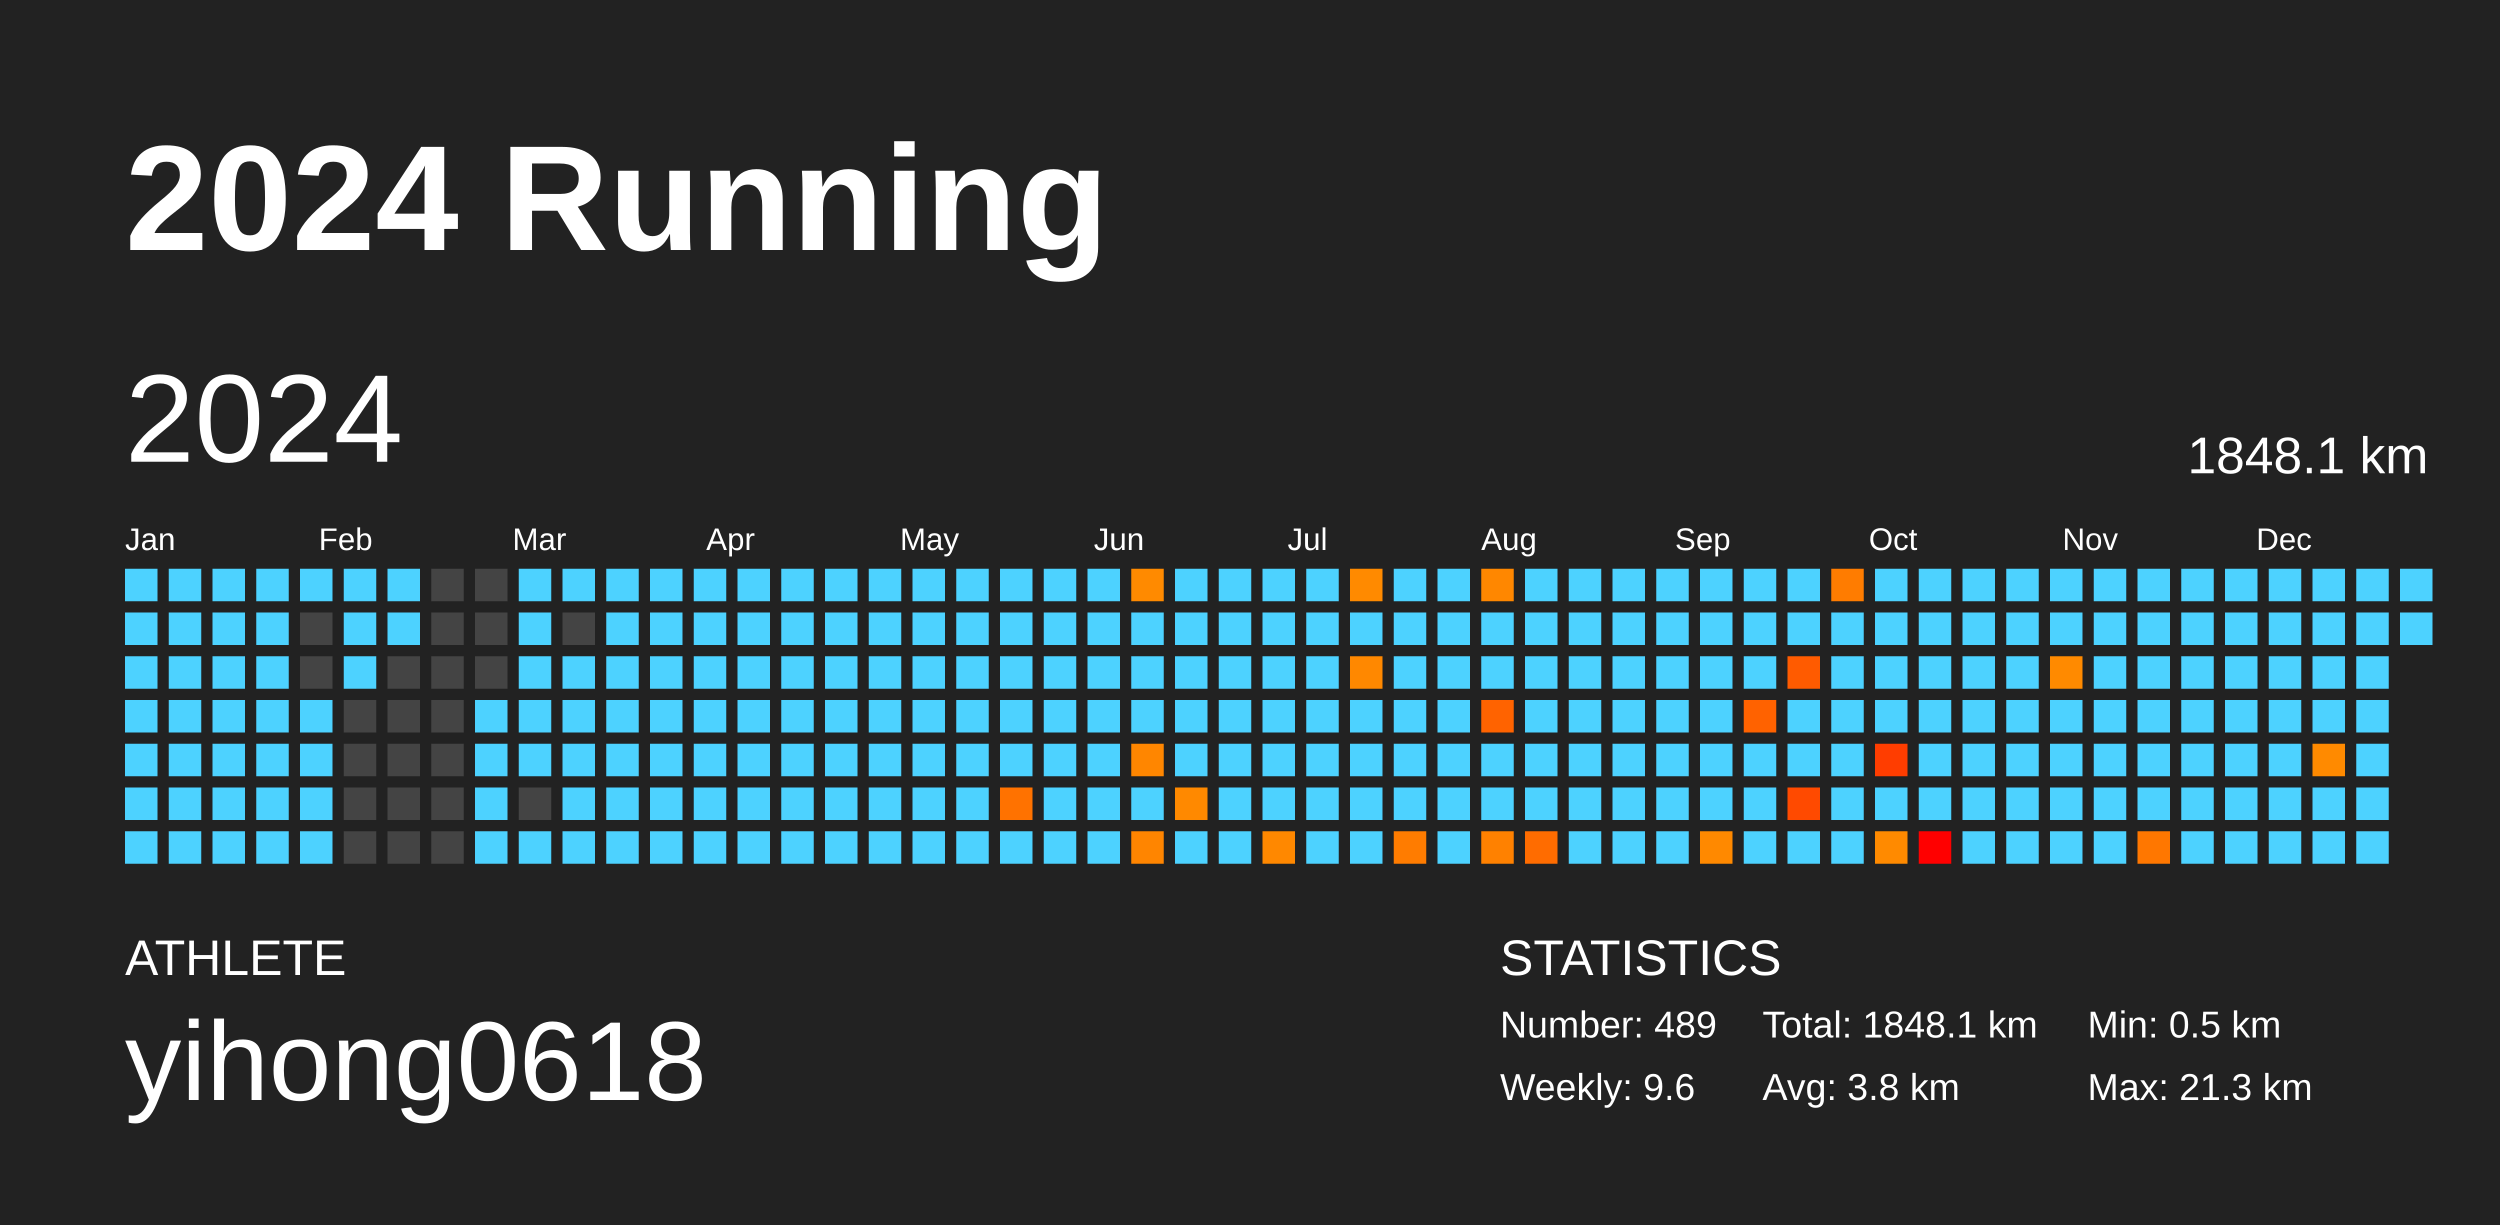
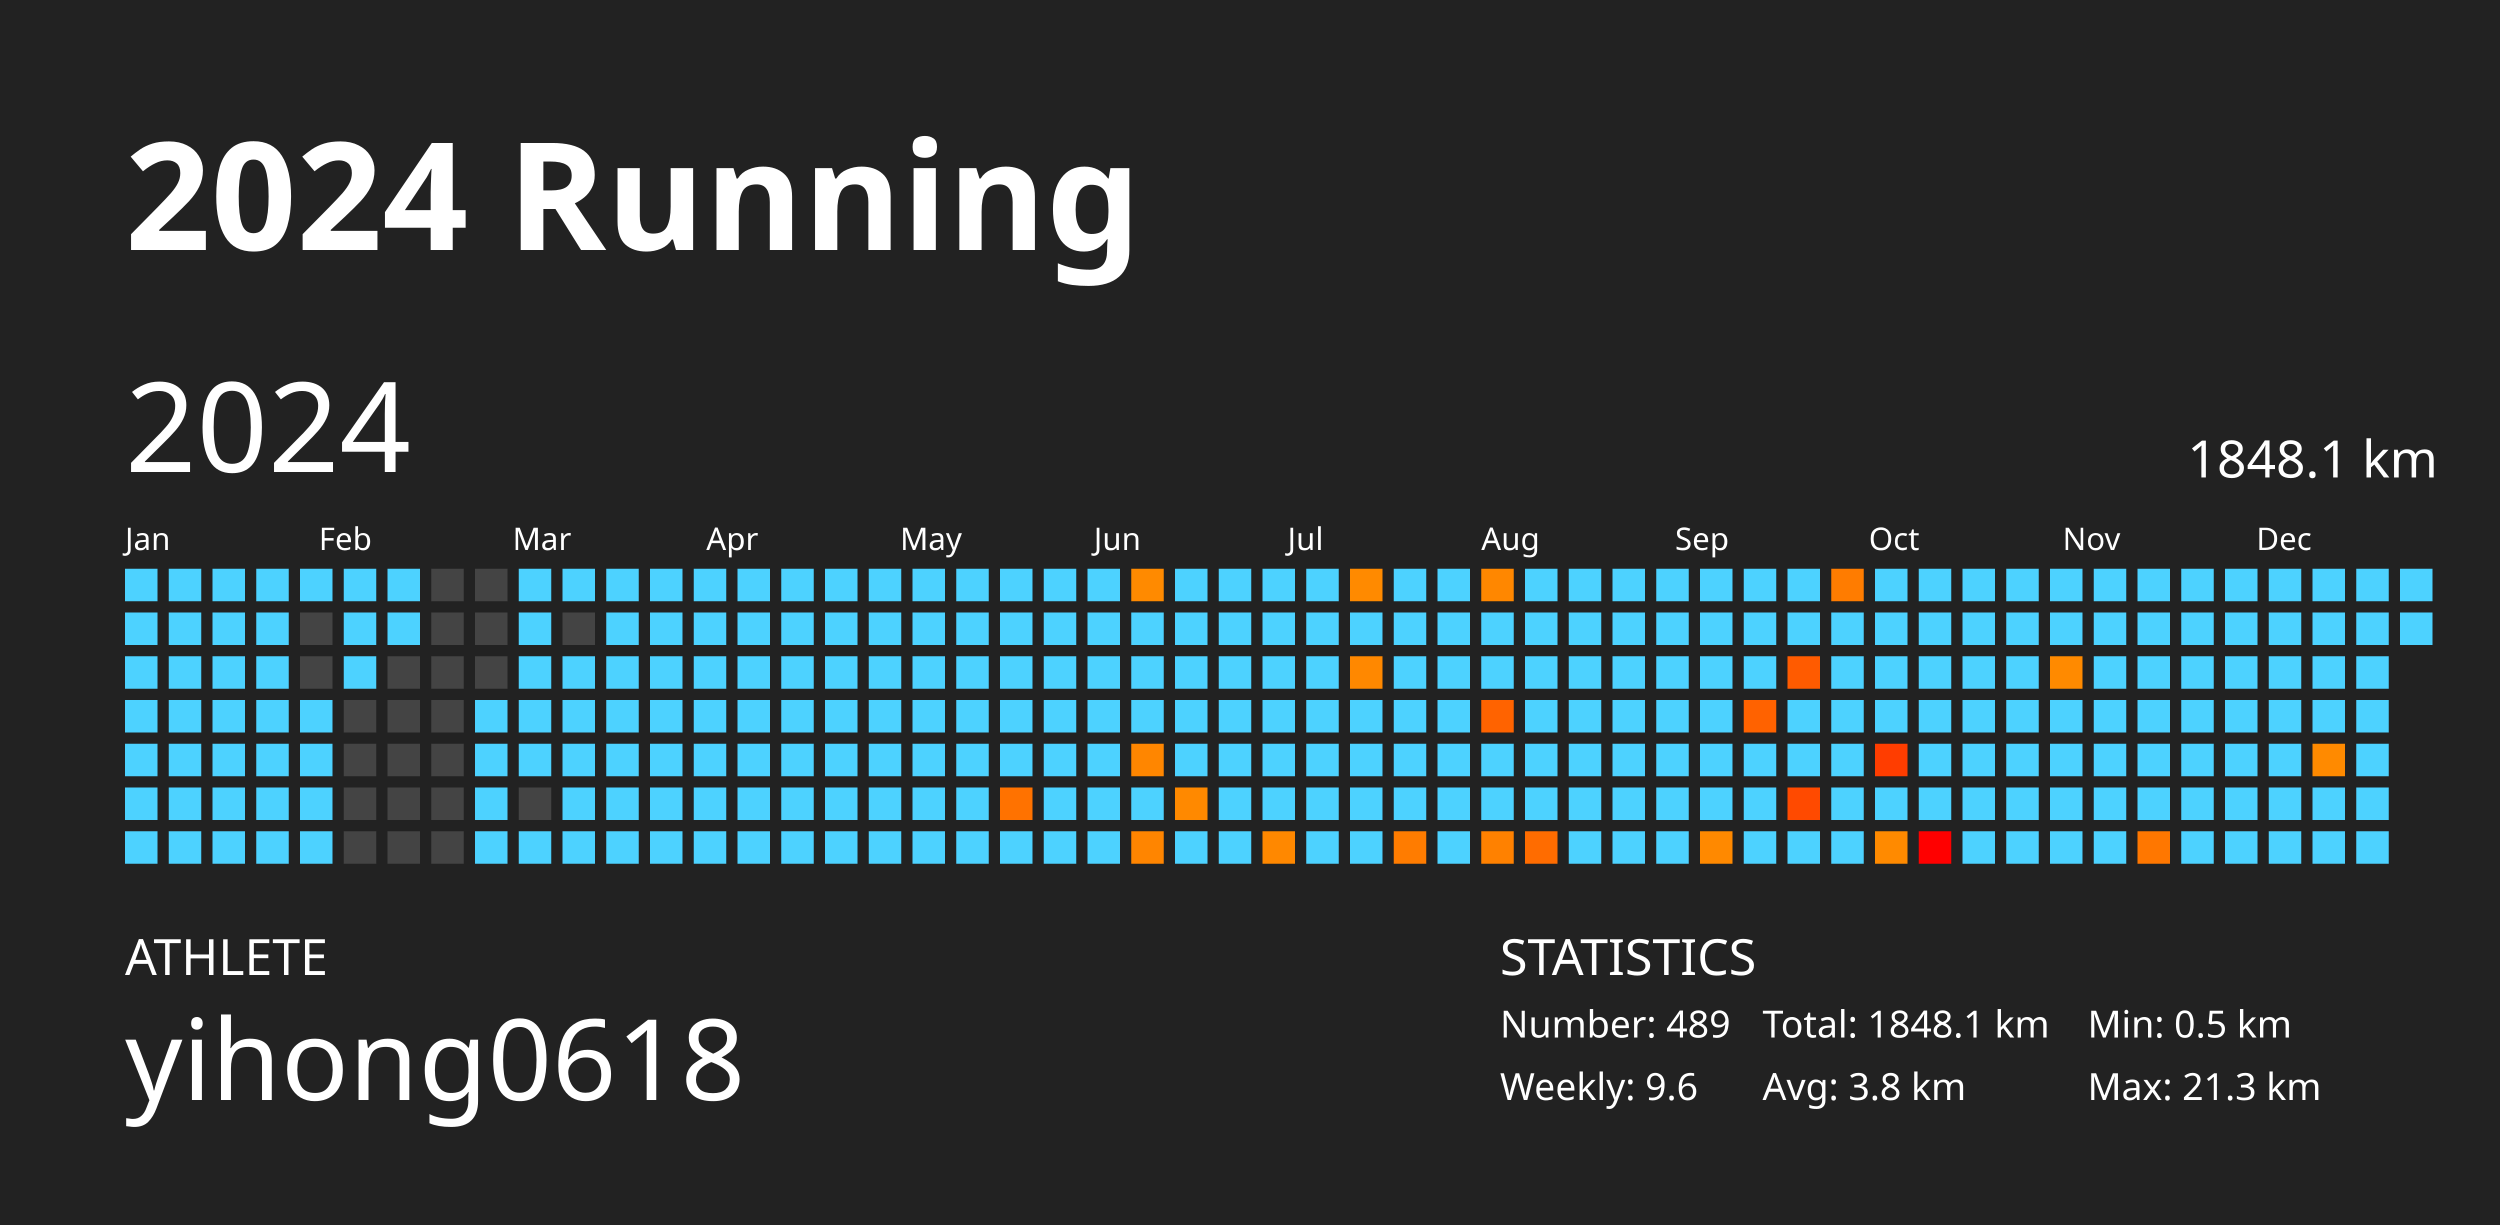
<svg xmlns="http://www.w3.org/2000/svg" baseProfile="full" height="98mm" version="1.1" viewBox="0,0,200,98" width="200mm">
  <defs />
  <rect fill="#222222" height="98" width="200" x="0" y="0" />
-   <text fill="#FFFFFF" style="font-size:12px; font-family:Arial; font-weight:bold;" x="10" y="20">2024 Running</text>
-   <text fill="#FFFFFF" style="font-size:4px; font-family:Arial" x="10" y="78">ATHLETE</text>
-   <text fill="#FFFFFF" style="font-size:9px; font-family:Arial" x="10" y="88">yihong0618</text>
-   <text fill="#FFFFFF" style="font-size:4px; font-family:Arial" x="120" y="78">STATISTICS</text>
-   <text fill="#FFFFFF" style="font-size:3px; font-family:Arial" x="120" y="83">Number: 489</text>
-   <text fill="#FFFFFF" style="font-size:3px; font-family:Arial" x="120" y="88">Weekly: 9.6</text>
-   <text fill="#FFFFFF" style="font-size:3px; font-family:Arial" x="141" y="83">Total: 1848.1 km</text>
-   <text fill="#FFFFFF" style="font-size:3px; font-family:Arial" x="141" y="88">Avg: 3.8 km</text>
-   <text fill="#FFFFFF" style="font-size:3px; font-family:Arial" x="167" y="83">Min: 0.5 km</text>
-   <text fill="#FFFFFF" style="font-size:3px; font-family:Arial" x="167" y="88">Max: 21.3 km</text>
-   <text dominant-baseline="hanging" fill="#FFFFFF" style="font-size:10.0px; font-family:Arial;" x="10" y="30">2024</text>
-   <text dominant-baseline="hanging" fill="#FFFFFF" style="font-size:4.125px; font-family:Arial;" x="175" y="35">1848.1 km</text>
-   <text fill="#FFFFFF" style="font-size:2.5px; font-family:Arial" x="10.0" y="44">Jan</text>
-   <text fill="#FFFFFF" style="font-size:2.5px; font-family:Arial" x="25.5" y="44">Feb</text>
-   <text fill="#FFFFFF" style="font-size:2.5px; font-family:Arial" x="41.0" y="44">Mar</text>
-   <text fill="#FFFFFF" style="font-size:2.5px; font-family:Arial" x="56.5" y="44">Apr</text>
-   <text fill="#FFFFFF" style="font-size:2.5px; font-family:Arial" x="72.0" y="44">May</text>
-   <text fill="#FFFFFF" style="font-size:2.5px; font-family:Arial" x="87.5" y="44">Jun</text>
-   <text fill="#FFFFFF" style="font-size:2.5px; font-family:Arial" x="103.0" y="44">Jul</text>
-   <text fill="#FFFFFF" style="font-size:2.5px; font-family:Arial" x="118.5" y="44">Aug</text>
-   <text fill="#FFFFFF" style="font-size:2.5px; font-family:Arial" x="134.0" y="44">Sep</text>
-   <text fill="#FFFFFF" style="font-size:2.5px; font-family:Arial" x="149.5" y="44">Oct</text>
-   <text fill="#FFFFFF" style="font-size:2.5px; font-family:Arial" x="165.0" y="44">Nov</text>
-   <text fill="#FFFFFF" style="font-size:2.5px; font-family:Arial" x="180.5" y="44">Dec</text>
+   <text fill="#FFFFFF" style="font-size:12px; font-family:system-ui; font-weight:bold;" x="10" y="20">2024 Running</text>
+   <text fill="#FFFFFF" style="font-size:4px; font-family:system-ui" x="10" y="78">ATHLETE</text>
+   <text fill="#FFFFFF" style="font-size:9px; font-family:system-ui" x="10" y="88">yihong0618</text>
+   <text fill="#FFFFFF" style="font-size:4px; font-family:system-ui" x="120" y="78">STATISTICS</text>
+   <text fill="#FFFFFF" style="font-size:3px; font-family:system-ui" x="120" y="83">Number: 489</text>
+   <text fill="#FFFFFF" style="font-size:3px; font-family:system-ui" x="120" y="88">Weekly: 9.6</text>
+   <text fill="#FFFFFF" style="font-size:3px; font-family:system-ui" x="141" y="83">Total: 1848.1 km</text>
+   <text fill="#FFFFFF" style="font-size:3px; font-family:system-ui" x="141" y="88">Avg: 3.8 km</text>
+   <text fill="#FFFFFF" style="font-size:3px; font-family:system-ui" x="167" y="83">Min: 0.5 km</text>
+   <text fill="#FFFFFF" style="font-size:3px; font-family:system-ui" x="167" y="88">Max: 21.3 km</text>
+   <text dominant-baseline="hanging" fill="#FFFFFF" style="font-size:10.0px; font-family:system-ui;" x="10" y="30">2024</text>
+   <text dominant-baseline="hanging" fill="#FFFFFF" style="font-size:4.125px; font-family:system-ui;" x="175" y="35">1848.1 km</text>
+   <text fill="#FFFFFF" style="font-size:2.5px; font-family:system-ui" x="10.0" y="44">Jan</text>
+   <text fill="#FFFFFF" style="font-size:2.5px; font-family:system-ui" x="25.5" y="44">Feb</text>
+   <text fill="#FFFFFF" style="font-size:2.5px; font-family:system-ui" x="41.0" y="44">Mar</text>
+   <text fill="#FFFFFF" style="font-size:2.5px; font-family:system-ui" x="56.5" y="44">Apr</text>
+   <text fill="#FFFFFF" style="font-size:2.5px; font-family:system-ui" x="72.0" y="44">May</text>
+   <text fill="#FFFFFF" style="font-size:2.5px; font-family:system-ui" x="87.5" y="44">Jun</text>
+   <text fill="#FFFFFF" style="font-size:2.5px; font-family:system-ui" x="103.0" y="44">Jul</text>
+   <text fill="#FFFFFF" style="font-size:2.5px; font-family:system-ui" x="118.5" y="44">Aug</text>
+   <text fill="#FFFFFF" style="font-size:2.5px; font-family:system-ui" x="134.0" y="44">Sep</text>
+   <text fill="#FFFFFF" style="font-size:2.5px; font-family:system-ui" x="149.5" y="44">Oct</text>
+   <text fill="#FFFFFF" style="font-size:2.5px; font-family:system-ui" x="165.0" y="44">Nov</text>
+   <text fill="#FFFFFF" style="font-size:2.5px; font-family:system-ui" x="180.5" y="44">Dec</text>
  <rect fill="#4dd2ff" height="2.6" width="2.6" x="10.0" y="45.5" />
  <rect fill="#4dd2ff" height="2.6" width="2.6" x="10.0" y="49.0" />
  <rect fill="#4dd2ff" height="2.6" width="2.6" x="10.0" y="52.5" />
  <rect fill="#4dd2ff" height="2.6" width="2.6" x="10.0" y="56.0" />
  <rect fill="#4dd2ff" height="2.6" width="2.6" x="10.0" y="59.5" />
  <rect fill="#4dd2ff" height="2.6" width="2.6" x="10.0" y="63.0" />
  <rect fill="#4dd2ff" height="2.6" width="2.6" x="10.0" y="66.5" />
  <rect fill="#4dd2ff" height="2.6" width="2.6" x="13.5" y="45.5" />
  <rect fill="#4dd2ff" height="2.6" width="2.6" x="13.5" y="49.0" />
  <rect fill="#4dd2ff" height="2.6" width="2.6" x="13.5" y="52.5" />
  <rect fill="#4dd2ff" height="2.6" width="2.6" x="13.5" y="56.0" />
  <rect fill="#4dd2ff" height="2.6" width="2.6" x="13.5" y="59.5" />
  <rect fill="#4dd2ff" height="2.6" width="2.6" x="13.5" y="63.0" />
  <rect fill="#4dd2ff" height="2.6" width="2.6" x="13.5" y="66.5" />
  <rect fill="#4dd2ff" height="2.6" width="2.6" x="17.0" y="45.5" />
  <rect fill="#4dd2ff" height="2.6" width="2.6" x="17.0" y="49.0" />
  <rect fill="#4dd2ff" height="2.6" width="2.6" x="17.0" y="52.5" />
  <rect fill="#4dd2ff" height="2.6" width="2.6" x="17.0" y="56.0" />
  <rect fill="#4dd2ff" height="2.6" width="2.6" x="17.0" y="59.5" />
  <rect fill="#4dd2ff" height="2.6" width="2.6" x="17.0" y="63.0" />
  <rect fill="#4dd2ff" height="2.6" width="2.6" x="17.0" y="66.5" />
  <rect fill="#4dd2ff" height="2.6" width="2.6" x="20.5" y="45.5" />
  <rect fill="#4dd2ff" height="2.6" width="2.6" x="20.5" y="49.0" />
  <rect fill="#4dd2ff" height="2.6" width="2.6" x="20.5" y="52.5" />
  <rect fill="#4dd2ff" height="2.6" width="2.6" x="20.5" y="56.0" />
  <rect fill="#4dd2ff" height="2.6" width="2.6" x="20.5" y="59.5" />
  <rect fill="#4dd2ff" height="2.6" width="2.6" x="20.5" y="63.0" />
  <rect fill="#4dd2ff" height="2.6" width="2.6" x="20.5" y="66.5" />
  <rect fill="#4dd2ff" height="2.6" width="2.6" x="24.0" y="45.5" />
  <rect fill="#444444" height="2.6" width="2.6" x="24.0" y="49.0" />
  <rect fill="#444444" height="2.6" width="2.6" x="24.0" y="52.5" />
  <rect fill="#4dd2ff" height="2.6" width="2.6" x="24.0" y="56.0" />
  <rect fill="#4dd2ff" height="2.6" width="2.6" x="24.0" y="59.5" />
  <rect fill="#4dd2ff" height="2.6" width="2.6" x="24.0" y="63.0" />
  <rect fill="#4dd2ff" height="2.6" width="2.6" x="24.0" y="66.5" />
  <rect fill="#4dd2ff" height="2.6" width="2.6" x="27.5" y="45.5" />
  <rect fill="#4dd2ff" height="2.6" width="2.6" x="27.5" y="49.0" />
  <rect fill="#4dd2ff" height="2.6" width="2.6" x="27.5" y="52.5" />
  <rect fill="#444444" height="2.6" width="2.6" x="27.5" y="56.0" />
  <rect fill="#444444" height="2.6" width="2.6" x="27.5" y="59.5" />
  <rect fill="#444444" height="2.6" width="2.6" x="27.5" y="63.0" />
  <rect fill="#444444" height="2.6" width="2.6" x="27.5" y="66.5" />
  <rect fill="#4dd2ff" height="2.6" width="2.6" x="31.0" y="45.5" />
  <rect fill="#4dd2ff" height="2.6" width="2.6" x="31.0" y="49.0" />
  <rect fill="#444444" height="2.6" width="2.6" x="31.0" y="52.5" />
  <rect fill="#444444" height="2.6" width="2.6" x="31.0" y="56.0" />
  <rect fill="#444444" height="2.6" width="2.6" x="31.0" y="59.5" />
  <rect fill="#444444" height="2.6" width="2.6" x="31.0" y="63.0" />
  <rect fill="#444444" height="2.6" width="2.6" x="31.0" y="66.5" />
  <rect fill="#444444" height="2.6" width="2.6" x="34.5" y="45.5" />
  <rect fill="#444444" height="2.6" width="2.6" x="34.5" y="49.0" />
  <rect fill="#444444" height="2.6" width="2.6" x="34.5" y="52.5" />
  <rect fill="#444444" height="2.6" width="2.6" x="34.5" y="56.0" />
  <rect fill="#444444" height="2.6" width="2.6" x="34.5" y="59.5" />
  <rect fill="#444444" height="2.6" width="2.6" x="34.5" y="63.0" />
  <rect fill="#444444" height="2.6" width="2.6" x="34.5" y="66.5" />
  <rect fill="#444444" height="2.6" width="2.6" x="38.0" y="45.5" />
  <rect fill="#444444" height="2.6" width="2.6" x="38.0" y="49.0" />
  <rect fill="#444444" height="2.6" width="2.6" x="38.0" y="52.5" />
  <rect fill="#4dd2ff" height="2.6" width="2.6" x="38.0" y="56.0" />
  <rect fill="#4dd2ff" height="2.6" width="2.6" x="38.0" y="59.5" />
  <rect fill="#4dd2ff" height="2.6" width="2.6" x="38.0" y="63.0" />
  <rect fill="#4dd2ff" height="2.6" width="2.6" x="38.0" y="66.5" />
  <rect fill="#4dd2ff" height="2.6" width="2.6" x="41.5" y="45.5" />
  <rect fill="#4dd2ff" height="2.6" width="2.6" x="41.5" y="49.0" />
  <rect fill="#4dd2ff" height="2.6" width="2.6" x="41.5" y="52.5" />
  <rect fill="#4dd2ff" height="2.6" width="2.6" x="41.5" y="56.0" />
  <rect fill="#4dd2ff" height="2.6" width="2.6" x="41.5" y="59.5" />
  <rect fill="#444444" height="2.6" width="2.6" x="41.5" y="63.0" />
  <rect fill="#4dd2ff" height="2.6" width="2.6" x="41.5" y="66.5" />
  <rect fill="#4dd2ff" height="2.6" width="2.6" x="45.0" y="45.5" />
  <rect fill="#444444" height="2.6" width="2.6" x="45.0" y="49.0" />
  <rect fill="#4dd2ff" height="2.6" width="2.6" x="45.0" y="52.5" />
  <rect fill="#4dd2ff" height="2.6" width="2.6" x="45.0" y="56.0" />
  <rect fill="#4dd2ff" height="2.6" width="2.6" x="45.0" y="59.5" />
  <rect fill="#4dd2ff" height="2.6" width="2.6" x="45.0" y="63.0" />
  <rect fill="#4dd2ff" height="2.6" width="2.6" x="45.0" y="66.5" />
  <rect fill="#4dd2ff" height="2.6" width="2.6" x="48.5" y="45.5" />
  <rect fill="#4dd2ff" height="2.6" width="2.6" x="48.5" y="49.0" />
  <rect fill="#4dd2ff" height="2.6" width="2.6" x="48.5" y="52.5" />
  <rect fill="#4dd2ff" height="2.6" width="2.6" x="48.5" y="56.0" />
  <rect fill="#4dd2ff" height="2.6" width="2.6" x="48.5" y="59.5" />
  <rect fill="#4dd2ff" height="2.6" width="2.6" x="48.5" y="63.0" />
  <rect fill="#4dd2ff" height="2.6" width="2.6" x="48.5" y="66.5" />
  <rect fill="#4dd2ff" height="2.6" width="2.6" x="52.0" y="45.5" />
  <rect fill="#4dd2ff" height="2.6" width="2.6" x="52.0" y="49.0" />
  <rect fill="#4dd2ff" height="2.6" width="2.6" x="52.0" y="52.5" />
  <rect fill="#4dd2ff" height="2.6" width="2.6" x="52.0" y="56.0" />
  <rect fill="#4dd2ff" height="2.6" width="2.6" x="52.0" y="59.5" />
  <rect fill="#4dd2ff" height="2.6" width="2.6" x="52.0" y="63.0" />
  <rect fill="#4dd2ff" height="2.6" width="2.6" x="52.0" y="66.5" />
  <rect fill="#4dd2ff" height="2.6" width="2.6" x="55.5" y="45.5" />
  <rect fill="#4dd2ff" height="2.6" width="2.6" x="55.5" y="49.0" />
  <rect fill="#4dd2ff" height="2.6" width="2.6" x="55.5" y="52.5" />
  <rect fill="#4dd2ff" height="2.6" width="2.6" x="55.5" y="56.0" />
  <rect fill="#4dd2ff" height="2.6" width="2.6" x="55.5" y="59.5" />
  <rect fill="#4dd2ff" height="2.6" width="2.6" x="55.5" y="63.0" />
  <rect fill="#4dd2ff" height="2.6" width="2.6" x="55.5" y="66.5" />
  <rect fill="#4dd2ff" height="2.6" width="2.6" x="59.0" y="45.5" />
  <rect fill="#4dd2ff" height="2.6" width="2.6" x="59.0" y="49.0" />
  <rect fill="#4dd2ff" height="2.6" width="2.6" x="59.0" y="52.5" />
  <rect fill="#4dd2ff" height="2.6" width="2.6" x="59.0" y="56.0" />
  <rect fill="#4dd2ff" height="2.6" width="2.6" x="59.0" y="59.5" />
  <rect fill="#4dd2ff" height="2.6" width="2.6" x="59.0" y="63.0" />
  <rect fill="#4dd2ff" height="2.6" width="2.6" x="59.0" y="66.5" />
  <rect fill="#4dd2ff" height="2.6" width="2.6" x="62.5" y="45.5" />
  <rect fill="#4dd2ff" height="2.6" width="2.6" x="62.5" y="49.0" />
  <rect fill="#4dd2ff" height="2.6" width="2.6" x="62.5" y="52.5" />
  <rect fill="#4dd2ff" height="2.6" width="2.6" x="62.5" y="56.0" />
  <rect fill="#4dd2ff" height="2.6" width="2.6" x="62.5" y="59.5" />
  <rect fill="#4dd2ff" height="2.6" width="2.6" x="62.5" y="63.0" />
  <rect fill="#4dd2ff" height="2.6" width="2.6" x="62.5" y="66.5" />
  <rect fill="#4dd2ff" height="2.6" width="2.6" x="66.0" y="45.5" />
  <rect fill="#4dd2ff" height="2.6" width="2.6" x="66.0" y="49.0" />
  <rect fill="#4dd2ff" height="2.6" width="2.6" x="66.0" y="52.5" />
  <rect fill="#4dd2ff" height="2.6" width="2.6" x="66.0" y="56.0" />
  <rect fill="#4dd2ff" height="2.6" width="2.6" x="66.0" y="59.5" />
  <rect fill="#4dd2ff" height="2.6" width="2.6" x="66.0" y="63.0" />
  <rect fill="#4dd2ff" height="2.6" width="2.6" x="66.0" y="66.5" />
  <rect fill="#4dd2ff" height="2.6" width="2.6" x="69.5" y="45.5" />
  <rect fill="#4dd2ff" height="2.6" width="2.6" x="69.5" y="49.0" />
  <rect fill="#4dd2ff" height="2.6" width="2.6" x="69.5" y="52.5" />
  <rect fill="#4dd2ff" height="2.6" width="2.6" x="69.5" y="56.0" />
  <rect fill="#4dd2ff" height="2.6" width="2.6" x="69.5" y="59.5" />
  <rect fill="#4dd2ff" height="2.6" width="2.6" x="69.5" y="63.0" />
  <rect fill="#4dd2ff" height="2.6" width="2.6" x="69.5" y="66.5" />
  <rect fill="#4dd2ff" height="2.6" width="2.6" x="73.0" y="45.5" />
  <rect fill="#4dd2ff" height="2.6" width="2.6" x="73.0" y="49.0" />
  <rect fill="#4dd2ff" height="2.6" width="2.6" x="73.0" y="52.5" />
  <rect fill="#4dd2ff" height="2.6" width="2.6" x="73.0" y="56.0" />
  <rect fill="#4dd2ff" height="2.6" width="2.6" x="73.0" y="59.5" />
  <rect fill="#4dd2ff" height="2.6" width="2.6" x="73.0" y="63.0" />
  <rect fill="#4dd2ff" height="2.6" width="2.6" x="73.0" y="66.5" />
  <rect fill="#4dd2ff" height="2.6" width="2.6" x="76.5" y="45.5" />
  <rect fill="#4dd2ff" height="2.6" width="2.6" x="76.5" y="49.0" />
  <rect fill="#4dd2ff" height="2.6" width="2.6" x="76.5" y="52.5" />
  <rect fill="#4dd2ff" height="2.6" width="2.6" x="76.5" y="56.0" />
  <rect fill="#4dd2ff" height="2.6" width="2.6" x="76.5" y="59.5" />
  <rect fill="#4dd2ff" height="2.6" width="2.6" x="76.5" y="63.0" />
  <rect fill="#4dd2ff" height="2.6" width="2.6" x="76.5" y="66.5" />
  <rect fill="#4dd2ff" height="2.6" width="2.6" x="80.0" y="45.5" />
  <rect fill="#4dd2ff" height="2.6" width="2.6" x="80.0" y="49.0" />
  <rect fill="#4dd2ff" height="2.6" width="2.6" x="80.0" y="52.5" />
  <rect fill="#4dd2ff" height="2.6" width="2.6" x="80.0" y="56.0" />
  <rect fill="#4dd2ff" height="2.6" width="2.6" x="80.0" y="59.5" />
  <rect fill="#ff7200" height="2.6" width="2.6" x="80.0" y="63.0" />
  <rect fill="#4dd2ff" height="2.6" width="2.6" x="80.0" y="66.5" />
  <rect fill="#4dd2ff" height="2.6" width="2.6" x="83.5" y="45.5" />
  <rect fill="#4dd2ff" height="2.6" width="2.6" x="83.5" y="49.0" />
  <rect fill="#4dd2ff" height="2.6" width="2.6" x="83.5" y="52.5" />
  <rect fill="#4dd2ff" height="2.6" width="2.6" x="83.5" y="56.0" />
  <rect fill="#4dd2ff" height="2.6" width="2.6" x="83.5" y="59.5" />
  <rect fill="#4dd2ff" height="2.6" width="2.6" x="83.5" y="63.0" />
  <rect fill="#4dd2ff" height="2.6" width="2.6" x="83.5" y="66.5" />
  <rect fill="#4dd2ff" height="2.6" width="2.6" x="87.0" y="45.5" />
  <rect fill="#4dd2ff" height="2.6" width="2.6" x="87.0" y="49.0" />
  <rect fill="#4dd2ff" height="2.6" width="2.6" x="87.0" y="52.5" />
  <rect fill="#4dd2ff" height="2.6" width="2.6" x="87.0" y="56.0" />
  <rect fill="#4dd2ff" height="2.6" width="2.6" x="87.0" y="59.5" />
  <rect fill="#4dd2ff" height="2.6" width="2.6" x="87.0" y="63.0" />
  <rect fill="#4dd2ff" height="2.6" width="2.6" x="87.0" y="66.5" />
  <rect fill="#ff8a00" height="2.6" width="2.6" x="90.5" y="45.5" />
  <rect fill="#4dd2ff" height="2.6" width="2.6" x="90.5" y="49.0" />
  <rect fill="#4dd2ff" height="2.6" width="2.6" x="90.5" y="52.5" />
  <rect fill="#4dd2ff" height="2.6" width="2.6" x="90.5" y="56.0" />
  <rect fill="#ff8600" height="2.6" width="2.6" x="90.5" y="59.5" />
  <rect fill="#4dd2ff" height="2.6" width="2.6" x="90.5" y="63.0" />
  <rect fill="#ff8500" height="2.6" width="2.6" x="90.5" y="66.5" />
  <rect fill="#4dd2ff" height="2.6" width="2.6" x="94.0" y="45.5" />
  <rect fill="#4dd2ff" height="2.6" width="2.6" x="94.0" y="49.0" />
  <rect fill="#4dd2ff" height="2.6" width="2.6" x="94.0" y="52.5" />
  <rect fill="#4dd2ff" height="2.6" width="2.6" x="94.0" y="56.0" />
  <rect fill="#4dd2ff" height="2.6" width="2.6" x="94.0" y="59.5" />
  <rect fill="#ff8900" height="2.6" width="2.6" x="94.0" y="63.0" />
  <rect fill="#4dd2ff" height="2.6" width="2.6" x="94.0" y="66.5" />
  <rect fill="#4dd2ff" height="2.6" width="2.6" x="97.5" y="45.5" />
  <rect fill="#4dd2ff" height="2.6" width="2.6" x="97.5" y="49.0" />
  <rect fill="#4dd2ff" height="2.6" width="2.6" x="97.5" y="52.5" />
  <rect fill="#4dd2ff" height="2.6" width="2.6" x="97.5" y="56.0" />
  <rect fill="#4dd2ff" height="2.6" width="2.6" x="97.5" y="59.5" />
  <rect fill="#4dd2ff" height="2.6" width="2.6" x="97.5" y="63.0" />
  <rect fill="#4dd2ff" height="2.6" width="2.6" x="97.5" y="66.5" />
  <rect fill="#4dd2ff" height="2.6" width="2.6" x="101.0" y="45.5" />
  <rect fill="#4dd2ff" height="2.6" width="2.6" x="101.0" y="49.0" />
  <rect fill="#4dd2ff" height="2.6" width="2.6" x="101.0" y="52.5" />
  <rect fill="#4dd2ff" height="2.6" width="2.6" x="101.0" y="56.0" />
  <rect fill="#4dd2ff" height="2.6" width="2.6" x="101.0" y="59.5" />
  <rect fill="#4dd2ff" height="2.6" width="2.6" x="101.0" y="63.0" />
  <rect fill="#ff8800" height="2.6" width="2.6" x="101.0" y="66.5" />
  <rect fill="#4dd2ff" height="2.6" width="2.6" x="104.5" y="45.5" />
  <rect fill="#4dd2ff" height="2.6" width="2.6" x="104.5" y="49.0" />
  <rect fill="#4dd2ff" height="2.6" width="2.6" x="104.5" y="52.5" />
  <rect fill="#4dd2ff" height="2.6" width="2.6" x="104.5" y="56.0" />
  <rect fill="#4dd2ff" height="2.6" width="2.6" x="104.5" y="59.5" />
  <rect fill="#4dd2ff" height="2.6" width="2.6" x="104.5" y="63.0" />
  <rect fill="#4dd2ff" height="2.6" width="2.6" x="104.5" y="66.5" />
  <rect fill="#ff8a00" height="2.6" width="2.6" x="108.0" y="45.5" />
  <rect fill="#4dd2ff" height="2.6" width="2.6" x="108.0" y="49.0" />
  <rect fill="#ff8800" height="2.6" width="2.6" x="108.0" y="52.5" />
  <rect fill="#4dd2ff" height="2.6" width="2.6" x="108.0" y="56.0" />
  <rect fill="#4dd2ff" height="2.6" width="2.6" x="108.0" y="59.5" />
  <rect fill="#4dd2ff" height="2.6" width="2.6" x="108.0" y="63.0" />
  <rect fill="#4dd2ff" height="2.6" width="2.6" x="108.0" y="66.5" />
  <rect fill="#4dd2ff" height="2.6" width="2.6" x="111.5" y="45.5" />
  <rect fill="#4dd2ff" height="2.6" width="2.6" x="111.5" y="49.0" />
  <rect fill="#4dd2ff" height="2.6" width="2.6" x="111.5" y="52.5" />
  <rect fill="#4dd2ff" height="2.6" width="2.6" x="111.5" y="56.0" />
  <rect fill="#4dd2ff" height="2.6" width="2.6" x="111.5" y="59.5" />
  <rect fill="#4dd2ff" height="2.6" width="2.6" x="111.5" y="63.0" />
  <rect fill="#ff7c00" height="2.6" width="2.6" x="111.5" y="66.5" />
  <rect fill="#4dd2ff" height="2.6" width="2.6" x="115.0" y="45.5" />
  <rect fill="#4dd2ff" height="2.6" width="2.6" x="115.0" y="49.0" />
  <rect fill="#4dd2ff" height="2.6" width="2.6" x="115.0" y="52.5" />
  <rect fill="#4dd2ff" height="2.6" width="2.6" x="115.0" y="56.0" />
  <rect fill="#4dd2ff" height="2.6" width="2.6" x="115.0" y="59.5" />
  <rect fill="#4dd2ff" height="2.6" width="2.6" x="115.0" y="63.0" />
  <rect fill="#4dd2ff" height="2.6" width="2.6" x="115.0" y="66.5" />
  <rect fill="#ff8700" height="2.6" width="2.6" x="118.5" y="45.5" />
  <rect fill="#4dd2ff" height="2.6" width="2.6" x="118.5" y="49.0" />
  <rect fill="#4dd2ff" height="2.6" width="2.6" x="118.5" y="52.5" />
  <rect fill="#ff6300" height="2.6" width="2.6" x="118.5" y="56.0" />
  <rect fill="#4dd2ff" height="2.6" width="2.6" x="118.5" y="59.5" />
  <rect fill="#4dd2ff" height="2.6" width="2.6" x="118.5" y="63.0" />
  <rect fill="#ff8100" height="2.6" width="2.6" x="118.5" y="66.5" />
  <rect fill="#4dd2ff" height="2.6" width="2.6" x="122.0" y="45.5" />
  <rect fill="#4dd2ff" height="2.6" width="2.6" x="122.0" y="49.0" />
  <rect fill="#4dd2ff" height="2.6" width="2.6" x="122.0" y="52.5" />
  <rect fill="#4dd2ff" height="2.6" width="2.6" x="122.0" y="56.0" />
  <rect fill="#4dd2ff" height="2.6" width="2.6" x="122.0" y="59.5" />
  <rect fill="#4dd2ff" height="2.6" width="2.6" x="122.0" y="63.0" />
  <rect fill="#ff6c00" height="2.6" width="2.6" x="122.0" y="66.5" />
  <rect fill="#4dd2ff" height="2.6" width="2.6" x="125.5" y="45.5" />
  <rect fill="#4dd2ff" height="2.6" width="2.6" x="125.5" y="49.0" />
  <rect fill="#4dd2ff" height="2.6" width="2.6" x="125.5" y="52.5" />
  <rect fill="#4dd2ff" height="2.6" width="2.6" x="125.5" y="56.0" />
  <rect fill="#4dd2ff" height="2.6" width="2.6" x="125.5" y="59.5" />
  <rect fill="#4dd2ff" height="2.6" width="2.6" x="125.5" y="63.0" />
  <rect fill="#4dd2ff" height="2.6" width="2.6" x="125.5" y="66.5" />
  <rect fill="#4dd2ff" height="2.6" width="2.6" x="129.0" y="45.5" />
  <rect fill="#4dd2ff" height="2.6" width="2.6" x="129.0" y="49.0" />
  <rect fill="#4dd2ff" height="2.6" width="2.6" x="129.0" y="52.5" />
  <rect fill="#4dd2ff" height="2.6" width="2.6" x="129.0" y="56.0" />
  <rect fill="#4dd2ff" height="2.6" width="2.6" x="129.0" y="59.5" />
  <rect fill="#4dd2ff" height="2.6" width="2.6" x="129.0" y="63.0" />
  <rect fill="#4dd2ff" height="2.6" width="2.6" x="129.0" y="66.5" />
  <rect fill="#4dd2ff" height="2.6" width="2.6" x="132.5" y="45.5" />
  <rect fill="#4dd2ff" height="2.6" width="2.6" x="132.5" y="49.0" />
  <rect fill="#4dd2ff" height="2.6" width="2.6" x="132.5" y="52.5" />
  <rect fill="#4dd2ff" height="2.6" width="2.6" x="132.5" y="56.0" />
  <rect fill="#4dd2ff" height="2.6" width="2.6" x="132.5" y="59.5" />
  <rect fill="#4dd2ff" height="2.6" width="2.6" x="132.5" y="63.0" />
  <rect fill="#4dd2ff" height="2.6" width="2.6" x="132.5" y="66.5" />
  <rect fill="#4dd2ff" height="2.6" width="2.6" x="136.0" y="45.5" />
  <rect fill="#4dd2ff" height="2.6" width="2.6" x="136.0" y="49.0" />
  <rect fill="#4dd2ff" height="2.6" width="2.6" x="136.0" y="52.5" />
  <rect fill="#4dd2ff" height="2.6" width="2.6" x="136.0" y="56.0" />
  <rect fill="#4dd2ff" height="2.6" width="2.6" x="136.0" y="59.5" />
  <rect fill="#4dd2ff" height="2.6" width="2.6" x="136.0" y="63.0" />
  <rect fill="#ff8900" height="2.6" width="2.6" x="136.0" y="66.5" />
  <rect fill="#4dd2ff" height="2.6" width="2.6" x="139.5" y="45.5" />
  <rect fill="#4dd2ff" height="2.6" width="2.6" x="139.5" y="49.0" />
  <rect fill="#4dd2ff" height="2.6" width="2.6" x="139.5" y="52.5" />
  <rect fill="#ff6200" height="2.6" width="2.6" x="139.5" y="56.0" />
  <rect fill="#4dd2ff" height="2.6" width="2.6" x="139.5" y="59.5" />
  <rect fill="#4dd2ff" height="2.6" width="2.6" x="139.5" y="63.0" />
  <rect fill="#4dd2ff" height="2.6" width="2.6" x="139.5" y="66.5" />
  <rect fill="#4dd2ff" height="2.6" width="2.6" x="143.0" y="45.5" />
  <rect fill="#4dd2ff" height="2.6" width="2.6" x="143.0" y="49.0" />
  <rect fill="#ff5b00" height="2.6" width="2.6" x="143.0" y="52.5" />
  <rect fill="#4dd2ff" height="2.6" width="2.6" x="143.0" y="56.0" />
  <rect fill="#4dd2ff" height="2.6" width="2.6" x="143.0" y="59.5" />
  <rect fill="#ff4a00" height="2.6" width="2.6" x="143.0" y="63.0" />
  <rect fill="#4dd2ff" height="2.6" width="2.6" x="143.0" y="66.5" />
  <rect fill="#ff7c00" height="2.6" width="2.6" x="146.5" y="45.5" />
  <rect fill="#4dd2ff" height="2.6" width="2.6" x="146.5" y="49.0" />
  <rect fill="#4dd2ff" height="2.6" width="2.6" x="146.5" y="52.5" />
  <rect fill="#4dd2ff" height="2.6" width="2.6" x="146.5" y="56.0" />
  <rect fill="#4dd2ff" height="2.6" width="2.6" x="146.5" y="59.5" />
  <rect fill="#4dd2ff" height="2.6" width="2.6" x="146.5" y="63.0" />
  <rect fill="#4dd2ff" height="2.6" width="2.6" x="146.5" y="66.5" />
  <rect fill="#4dd2ff" height="2.6" width="2.6" x="150.0" y="45.5" />
  <rect fill="#4dd2ff" height="2.6" width="2.6" x="150.0" y="49.0" />
  <rect fill="#4dd2ff" height="2.6" width="2.6" x="150.0" y="52.5" />
  <rect fill="#4dd2ff" height="2.6" width="2.6" x="150.0" y="56.0" />
  <rect fill="#ff3d00" height="2.6" width="2.6" x="150.0" y="59.5" />
  <rect fill="#4dd2ff" height="2.6" width="2.6" x="150.0" y="63.0" />
  <rect fill="#ff8a00" height="2.6" width="2.6" x="150.0" y="66.5" />
  <rect fill="#4dd2ff" height="2.6" width="2.6" x="153.5" y="45.5" />
  <rect fill="#4dd2ff" height="2.6" width="2.6" x="153.5" y="49.0" />
  <rect fill="#4dd2ff" height="2.6" width="2.6" x="153.5" y="52.5" />
  <rect fill="#4dd2ff" height="2.6" width="2.6" x="153.5" y="56.0" />
  <rect fill="#4dd2ff" height="2.6" width="2.6" x="153.5" y="59.5" />
  <rect fill="#4dd2ff" height="2.6" width="2.6" x="153.5" y="63.0" />
  <rect fill="red" height="2.6" width="2.6" x="153.5" y="66.5" />
  <rect fill="#4dd2ff" height="2.6" width="2.6" x="157.0" y="45.5" />
  <rect fill="#4dd2ff" height="2.6" width="2.6" x="157.0" y="49.0" />
  <rect fill="#4dd2ff" height="2.6" width="2.6" x="157.0" y="52.5" />
  <rect fill="#4dd2ff" height="2.6" width="2.6" x="157.0" y="56.0" />
  <rect fill="#4dd2ff" height="2.6" width="2.6" x="157.0" y="59.5" />
  <rect fill="#4dd2ff" height="2.6" width="2.6" x="157.0" y="63.0" />
  <rect fill="#4dd2ff" height="2.6" width="2.6" x="157.0" y="66.5" />
  <rect fill="#4dd2ff" height="2.6" width="2.6" x="160.5" y="45.5" />
  <rect fill="#4dd2ff" height="2.6" width="2.6" x="160.5" y="49.0" />
  <rect fill="#4dd2ff" height="2.6" width="2.6" x="160.5" y="52.5" />
  <rect fill="#4dd2ff" height="2.6" width="2.6" x="160.5" y="56.0" />
  <rect fill="#4dd2ff" height="2.6" width="2.6" x="160.5" y="59.5" />
  <rect fill="#4dd2ff" height="2.6" width="2.6" x="160.5" y="63.0" />
  <rect fill="#4dd2ff" height="2.6" width="2.6" x="160.5" y="66.5" />
  <rect fill="#4dd2ff" height="2.6" width="2.6" x="164.0" y="45.5" />
  <rect fill="#4dd2ff" height="2.6" width="2.6" x="164.0" y="49.0" />
  <rect fill="#ff8a00" height="2.6" width="2.6" x="164.0" y="52.5" />
  <rect fill="#4dd2ff" height="2.6" width="2.6" x="164.0" y="56.0" />
  <rect fill="#4dd2ff" height="2.6" width="2.6" x="164.0" y="59.5" />
  <rect fill="#4dd2ff" height="2.6" width="2.6" x="164.0" y="63.0" />
  <rect fill="#4dd2ff" height="2.6" width="2.6" x="164.0" y="66.5" />
  <rect fill="#4dd2ff" height="2.6" width="2.6" x="167.5" y="45.5" />
  <rect fill="#4dd2ff" height="2.6" width="2.6" x="167.5" y="49.0" />
  <rect fill="#4dd2ff" height="2.6" width="2.6" x="167.5" y="52.5" />
  <rect fill="#4dd2ff" height="2.6" width="2.6" x="167.5" y="56.0" />
  <rect fill="#4dd2ff" height="2.6" width="2.6" x="167.5" y="59.5" />
  <rect fill="#4dd2ff" height="2.6" width="2.6" x="167.5" y="63.0" />
  <rect fill="#4dd2ff" height="2.6" width="2.6" x="167.5" y="66.5" />
  <rect fill="#4dd2ff" height="2.6" width="2.6" x="171.0" y="45.5" />
  <rect fill="#4dd2ff" height="2.6" width="2.6" x="171.0" y="49.0" />
  <rect fill="#4dd2ff" height="2.6" width="2.6" x="171.0" y="52.5" />
  <rect fill="#4dd2ff" height="2.6" width="2.6" x="171.0" y="56.0" />
  <rect fill="#4dd2ff" height="2.6" width="2.6" x="171.0" y="59.5" />
  <rect fill="#4dd2ff" height="2.6" width="2.6" x="171.0" y="63.0" />
  <rect fill="#ff7700" height="2.6" width="2.6" x="171.0" y="66.5" />
  <rect fill="#4dd2ff" height="2.6" width="2.6" x="174.5" y="45.5" />
  <rect fill="#4dd2ff" height="2.6" width="2.6" x="174.5" y="49.0" />
  <rect fill="#4dd2ff" height="2.6" width="2.6" x="174.5" y="52.5" />
  <rect fill="#4dd2ff" height="2.6" width="2.6" x="174.5" y="56.0" />
  <rect fill="#4dd2ff" height="2.6" width="2.6" x="174.5" y="59.5" />
  <rect fill="#4dd2ff" height="2.6" width="2.6" x="174.5" y="63.0" />
  <rect fill="#4dd2ff" height="2.6" width="2.6" x="174.5" y="66.5" />
  <rect fill="#4dd2ff" height="2.6" width="2.6" x="178.0" y="45.5" />
  <rect fill="#4dd2ff" height="2.6" width="2.6" x="178.0" y="49.0" />
  <rect fill="#4dd2ff" height="2.6" width="2.6" x="178.0" y="52.5" />
  <rect fill="#4dd2ff" height="2.6" width="2.6" x="178.0" y="56.0" />
  <rect fill="#4dd2ff" height="2.6" width="2.6" x="178.0" y="59.5" />
  <rect fill="#4dd2ff" height="2.6" width="2.6" x="178.0" y="63.0" />
  <rect fill="#4dd2ff" height="2.6" width="2.6" x="178.0" y="66.5" />
  <rect fill="#4dd2ff" height="2.6" width="2.6" x="181.5" y="45.5" />
  <rect fill="#4dd2ff" height="2.6" width="2.6" x="181.5" y="49.0" />
  <rect fill="#4dd2ff" height="2.6" width="2.6" x="181.5" y="52.5" />
  <rect fill="#4dd2ff" height="2.6" width="2.6" x="181.5" y="56.0" />
  <rect fill="#4dd2ff" height="2.6" width="2.6" x="181.5" y="59.5" />
  <rect fill="#4dd2ff" height="2.6" width="2.6" x="181.5" y="63.0" />
  <rect fill="#4dd2ff" height="2.6" width="2.6" x="181.5" y="66.5" />
  <rect fill="#4dd2ff" height="2.6" width="2.6" x="185.0" y="45.5" />
  <rect fill="#4dd2ff" height="2.6" width="2.6" x="185.0" y="49.0" />
  <rect fill="#4dd2ff" height="2.6" width="2.6" x="185.0" y="52.5" />
  <rect fill="#4dd2ff" height="2.6" width="2.6" x="185.0" y="56.0" />
  <rect fill="#ff8a00" height="2.6" width="2.6" x="185.0" y="59.5" />
  <rect fill="#4dd2ff" height="2.6" width="2.6" x="185.0" y="63.0" />
  <rect fill="#4dd2ff" height="2.6" width="2.6" x="185.0" y="66.5" />
  <rect fill="#4dd2ff" height="2.6" width="2.6" x="188.5" y="45.5" />
  <rect fill="#4dd2ff" height="2.6" width="2.6" x="188.5" y="49.0" />
  <rect fill="#4dd2ff" height="2.6" width="2.6" x="188.5" y="52.5" />
  <rect fill="#4dd2ff" height="2.6" width="2.6" x="188.5" y="56.0" />
  <rect fill="#4dd2ff" height="2.6" width="2.6" x="188.5" y="59.5" />
  <rect fill="#4dd2ff" height="2.6" width="2.6" x="188.5" y="63.0" />
  <rect fill="#4dd2ff" height="2.6" width="2.6" x="188.5" y="66.5" />
  <rect fill="#4dd2ff" height="2.6" width="2.6" x="192.0" y="45.5" />
  <rect fill="#4dd2ff" height="2.6" width="2.6" x="192.0" y="49.0" />
</svg>
